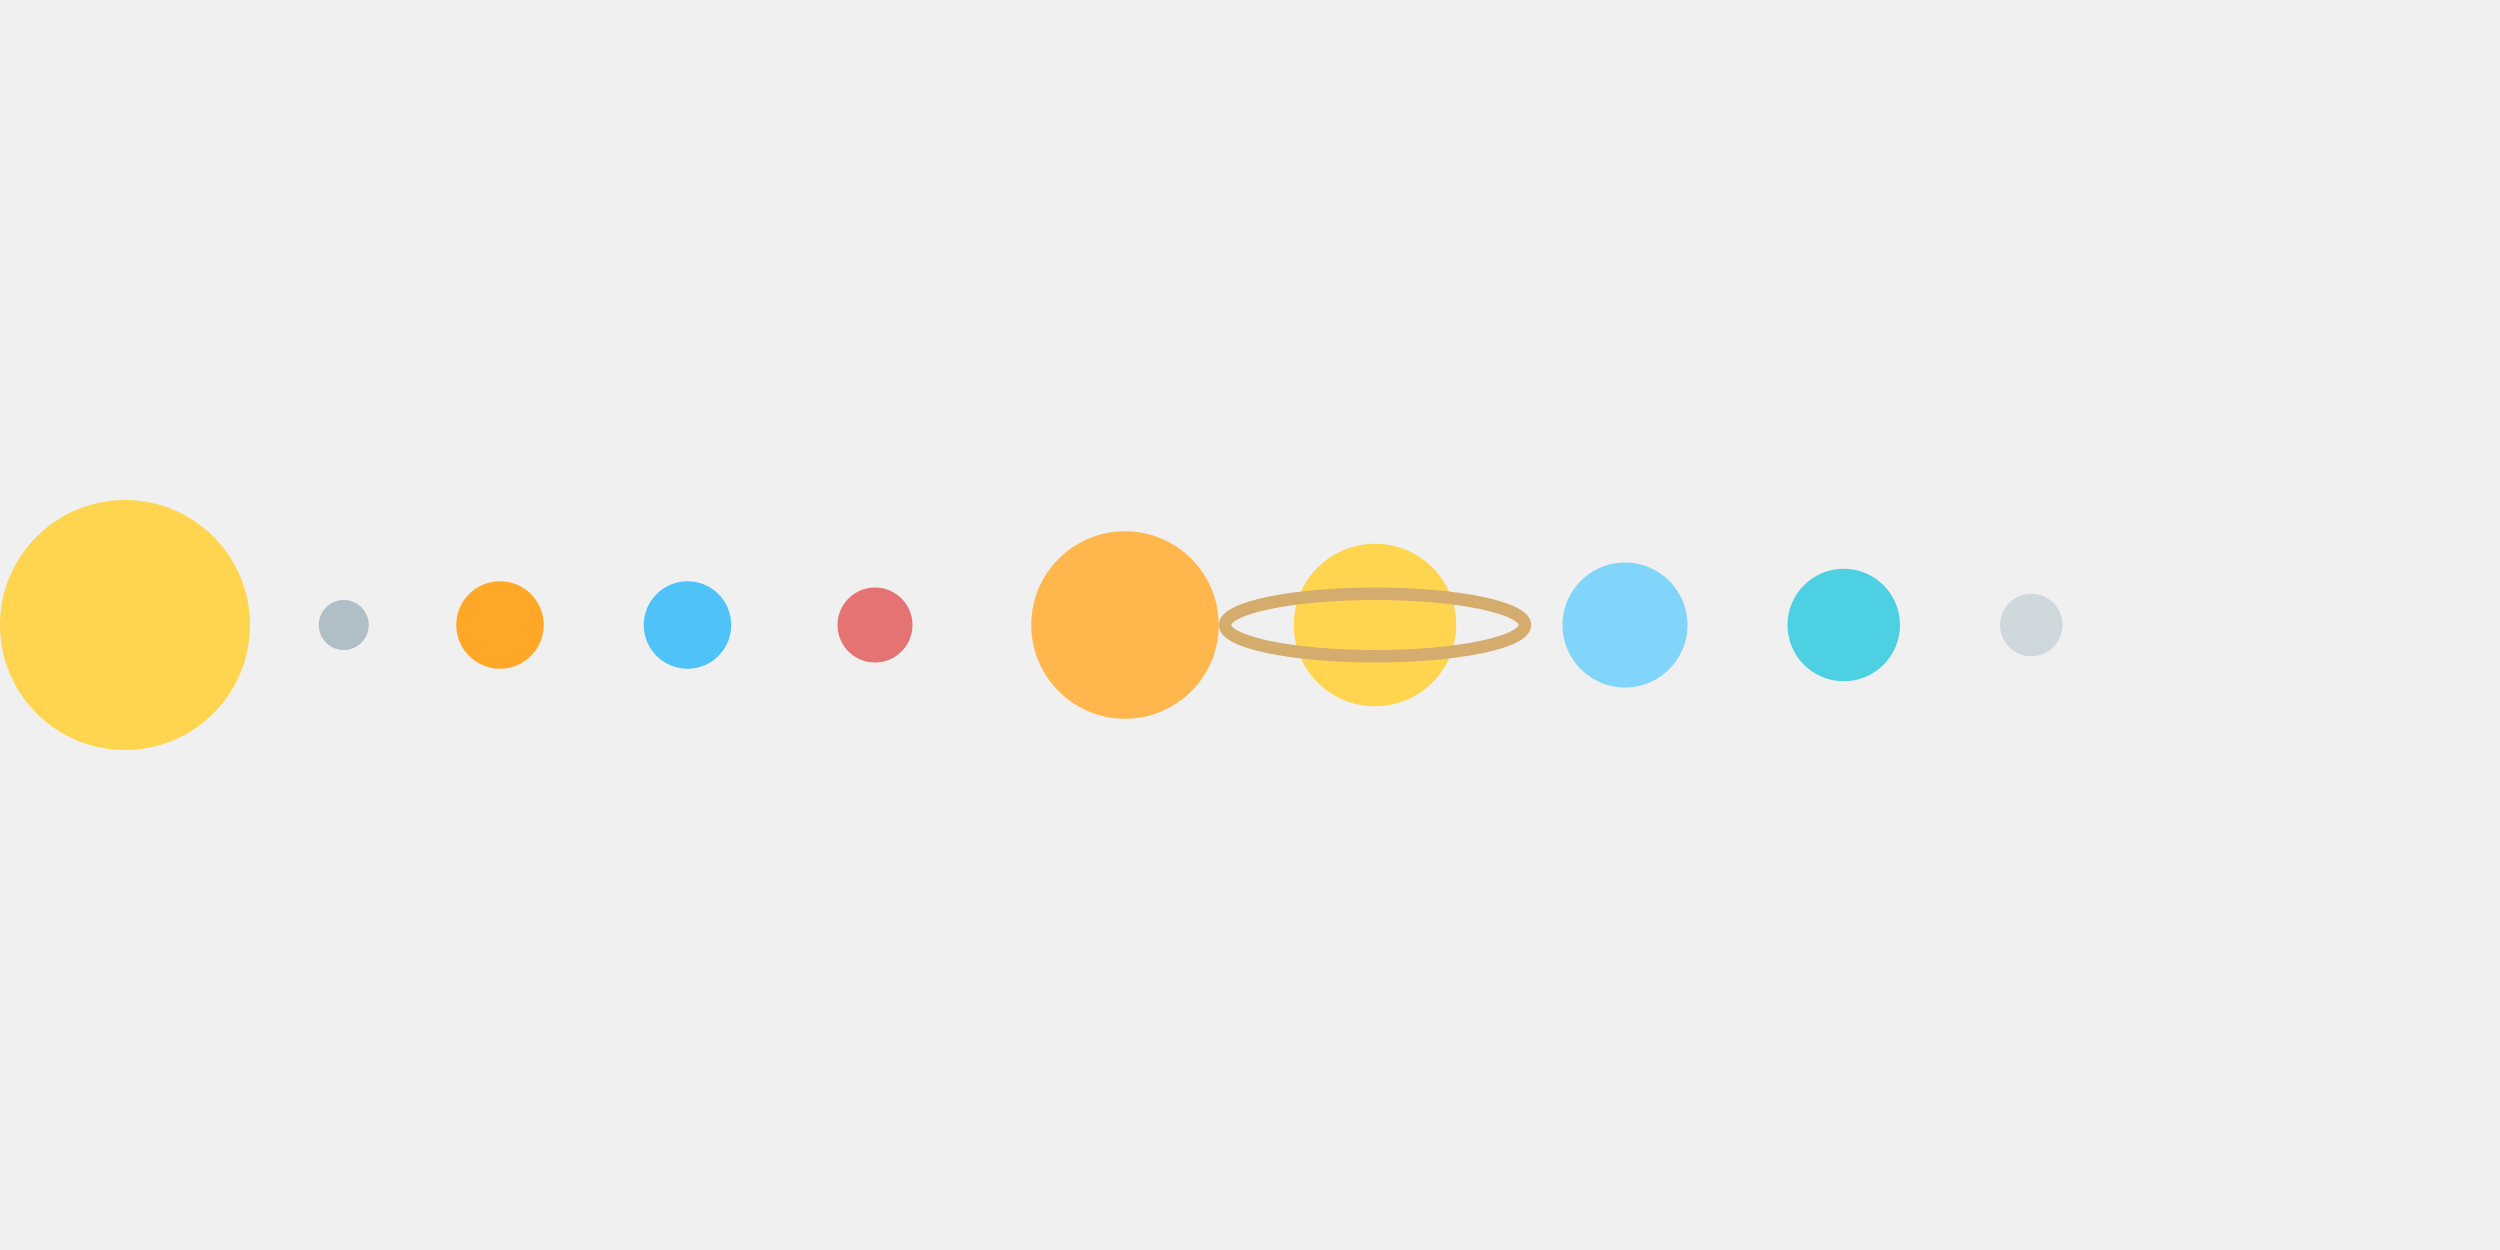
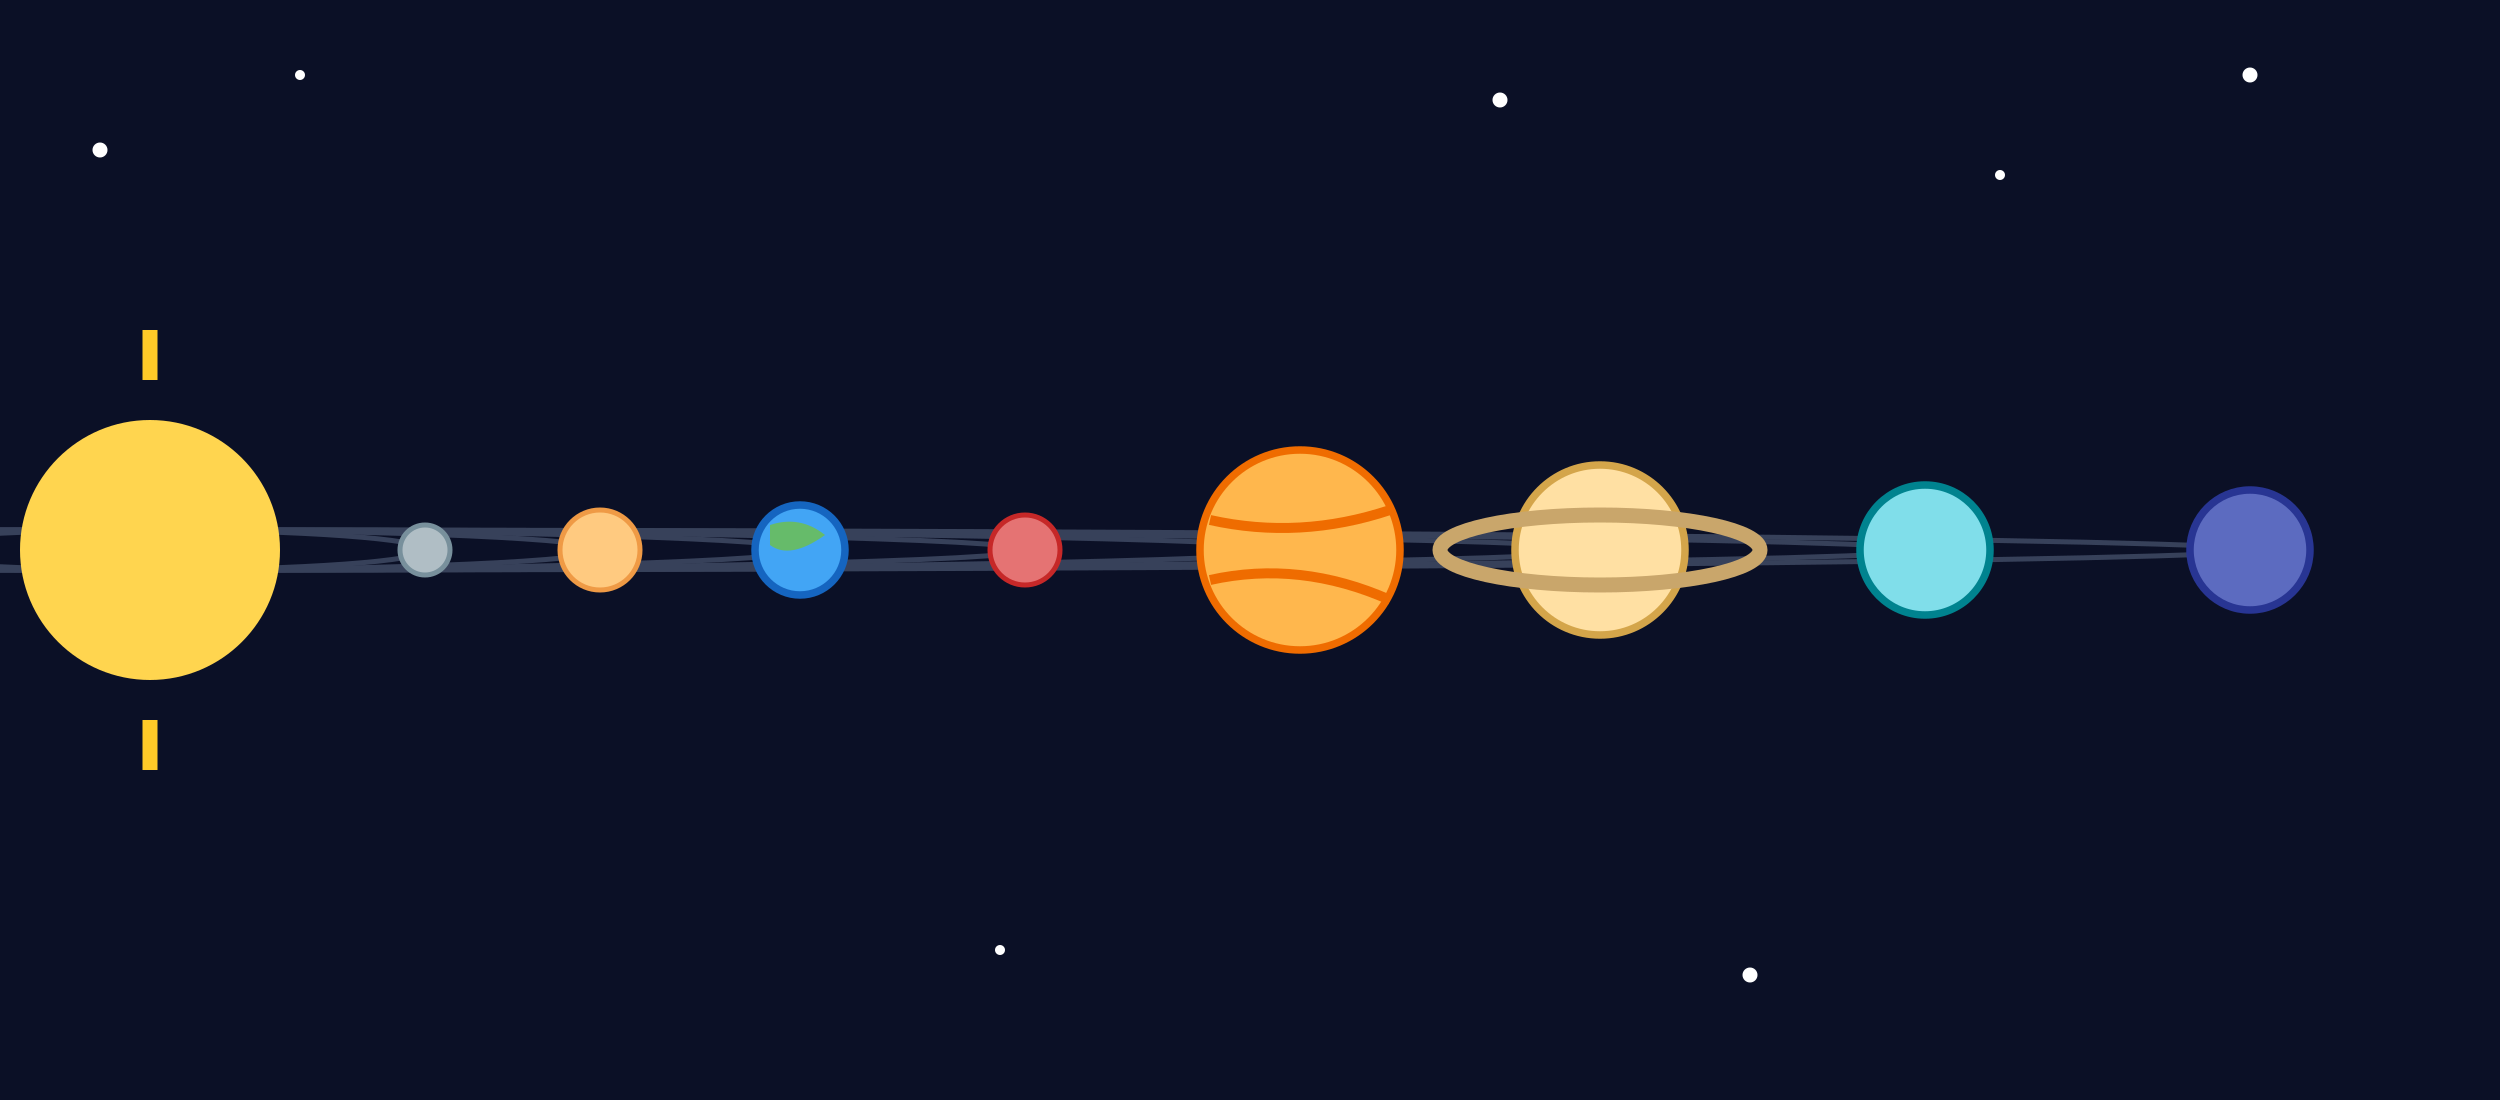
- <svg xmlns="http://www.w3.org/2000/svg" viewBox="0 0 400 200">
-   <circle cx="20" cy="100" r="20" fill="#FFD54F" />
-   <circle cx="55" cy="100" r="4" fill="#B0BEC5" />
-   <circle cx="80" cy="100" r="7" fill="#FFA726" />
-   <circle cx="110" cy="100" r="7" fill="#4FC3F7" />
-   <circle cx="140" cy="100" r="6" fill="#E57373" />
-   <circle cx="180" cy="100" r="15" fill="#FFB74D" />
-   <circle cx="220" cy="100" r="13" fill="#FFD54F" />
-   <ellipse cx="220" cy="100" rx="24" ry="5" fill="none" stroke="#D4AC6E" stroke-width="2" />
-   <circle cx="260" cy="100" r="10" fill="#81D4FA" />
-   <circle cx="295" cy="100" r="9" fill="#4DD0E1" />
-   <circle cx="325" cy="100" r="5" fill="#CFD8DC" />
+ <svg xmlns="http://www.w3.org/2000/svg" viewBox="0 0 500 220">
+   <rect x="0" y="0" width="500" height="220" fill="#0B1026" />
+   <circle cx="20" cy="30" r="1.5" fill="#FFF" />
+   <circle cx="60" cy="15" r="1" fill="#FFF" />
+   <circle cx="300" cy="20" r="1.5" fill="#FFF" />
+   <circle cx="400" cy="35" r="1" fill="#FFF" />
+   <circle cx="450" cy="15" r="1.5" fill="#FFF" />
+   <circle cx="200" cy="190" r="1" fill="#FFF" />
+   <circle cx="350" cy="195" r="1.5" fill="#FFF" />
+   <g fill="none" stroke="#37415A" stroke-width="1">
+     <ellipse cx="30" cy="110" rx="55" ry="4" />
+     <ellipse cx="30" cy="110" rx="90" ry="4" />
+     <ellipse cx="30" cy="110" rx="130" ry="4" />
+     <ellipse cx="30" cy="110" rx="175" ry="4" />
+     <ellipse cx="30" cy="110" rx="230" ry="4" />
+     <ellipse cx="30" cy="110" rx="290" ry="4" />
+     <ellipse cx="30" cy="110" rx="355" ry="4" />
+     <ellipse cx="30" cy="110" rx="420" ry="4" />
+   </g>
+   <circle cx="30" cy="110" r="26" fill="#FFD54F" />
+   <g stroke="#FFCA28" stroke-width="3">
+     <line x1="30" y1="76" x2="30" y2="66" />
+     <line x1="30" y1="144" x2="30" y2="154" />
+     <line x1="0" y1="110" x2="-10" y2="110" />
+   </g>
+   <circle cx="85" cy="110" r="5" fill="#B0BEC5" stroke="#78909C" stroke-width="1" />
+   <circle cx="120" cy="110" r="8" fill="#FFCA80" stroke="#EF9A45" stroke-width="1" />
+   <circle cx="160" cy="110" r="9" fill="#42A5F5" stroke="#1565C0" stroke-width="1.5" />
+   <path d="M154,105 Q160,103 165,107 Q158,112 154,109 Z" fill="#66BB6A" />
+   <circle cx="205" cy="110" r="7" fill="#E57373" stroke="#C62828" stroke-width="1" />
+   <circle cx="260" cy="110" r="20" fill="#FFB74D" stroke="#EF6C00" stroke-width="1.5" />
+   <path d="M242,104 Q260,108 278,102" stroke="#EF6C00" stroke-width="2" fill="none" />
+   <path d="M242,116 Q260,112 278,120" stroke="#EF6C00" stroke-width="2" fill="none" />
+   <circle cx="320" cy="110" r="17" fill="#FFE0A3" stroke="#D4A54A" stroke-width="1.5" />
+   <ellipse cx="320" cy="110" rx="32" ry="7" fill="none" stroke="#C9A66B" stroke-width="3" />
+   <circle cx="385" cy="110" r="13" fill="#80DEEA" stroke="#00838F" stroke-width="1.5" />
+   <circle cx="450" cy="110" r="12" fill="#5C6BC0" stroke="#283593" stroke-width="1.5" />
</svg>
